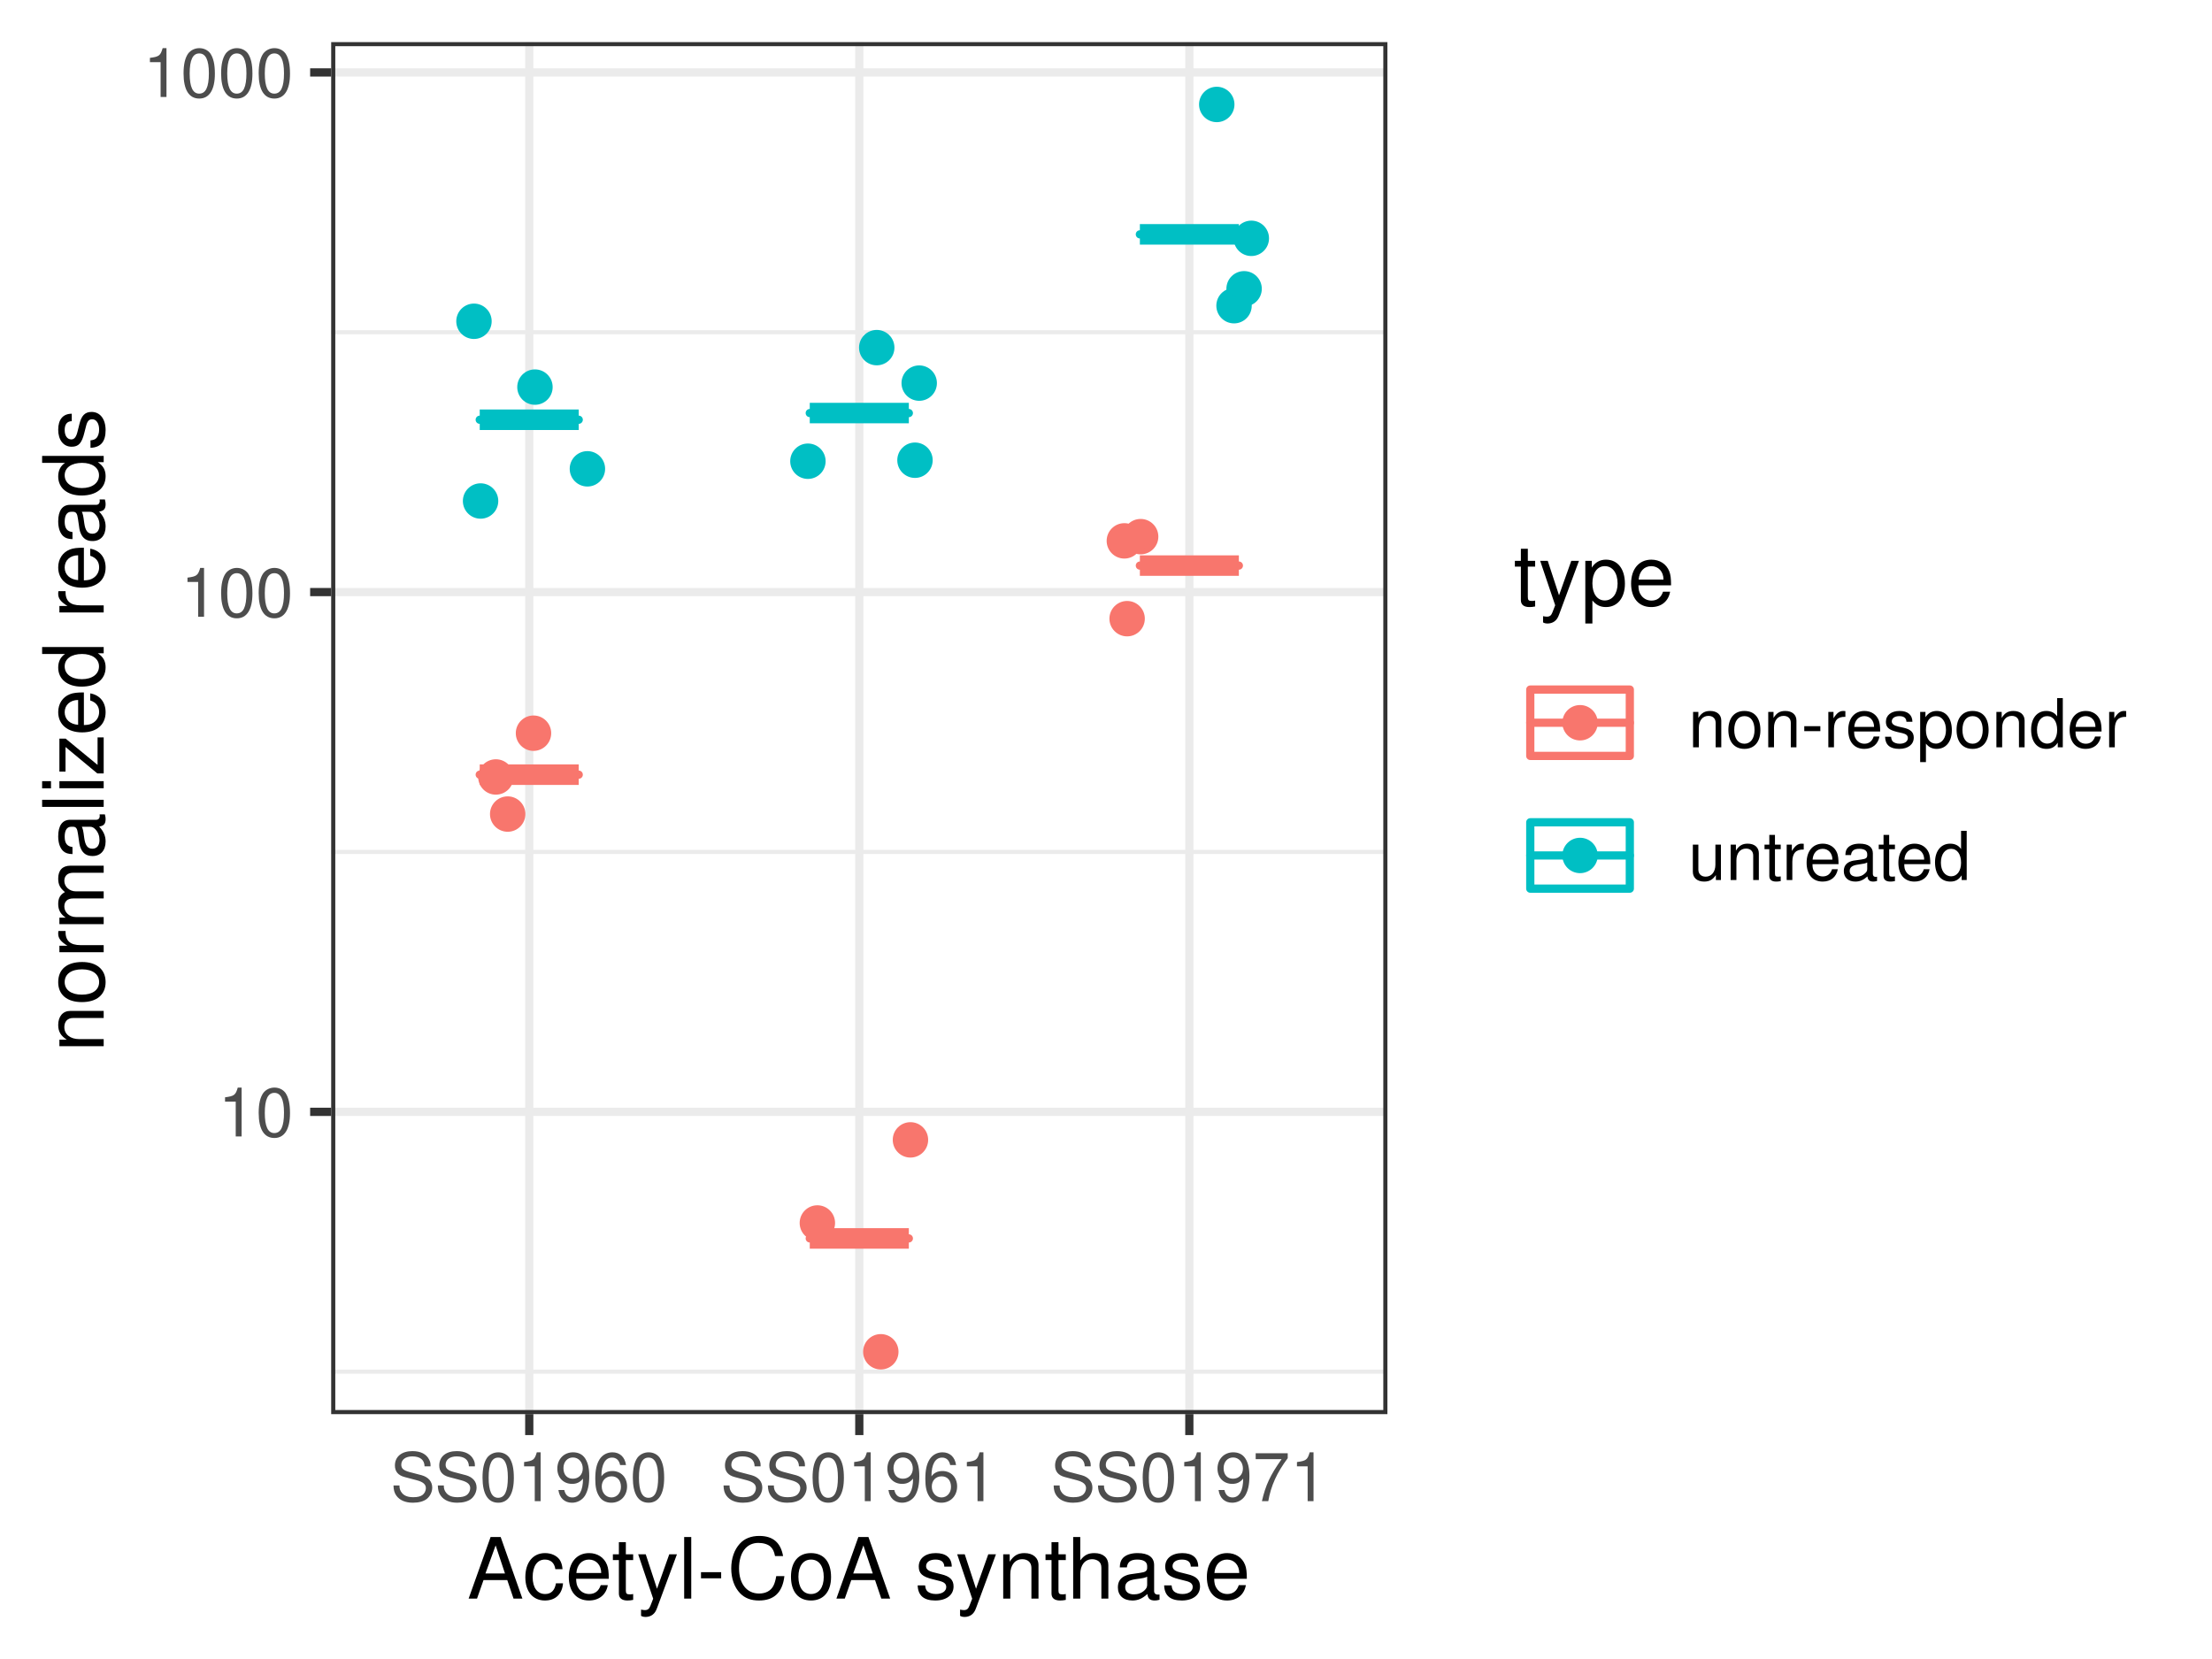
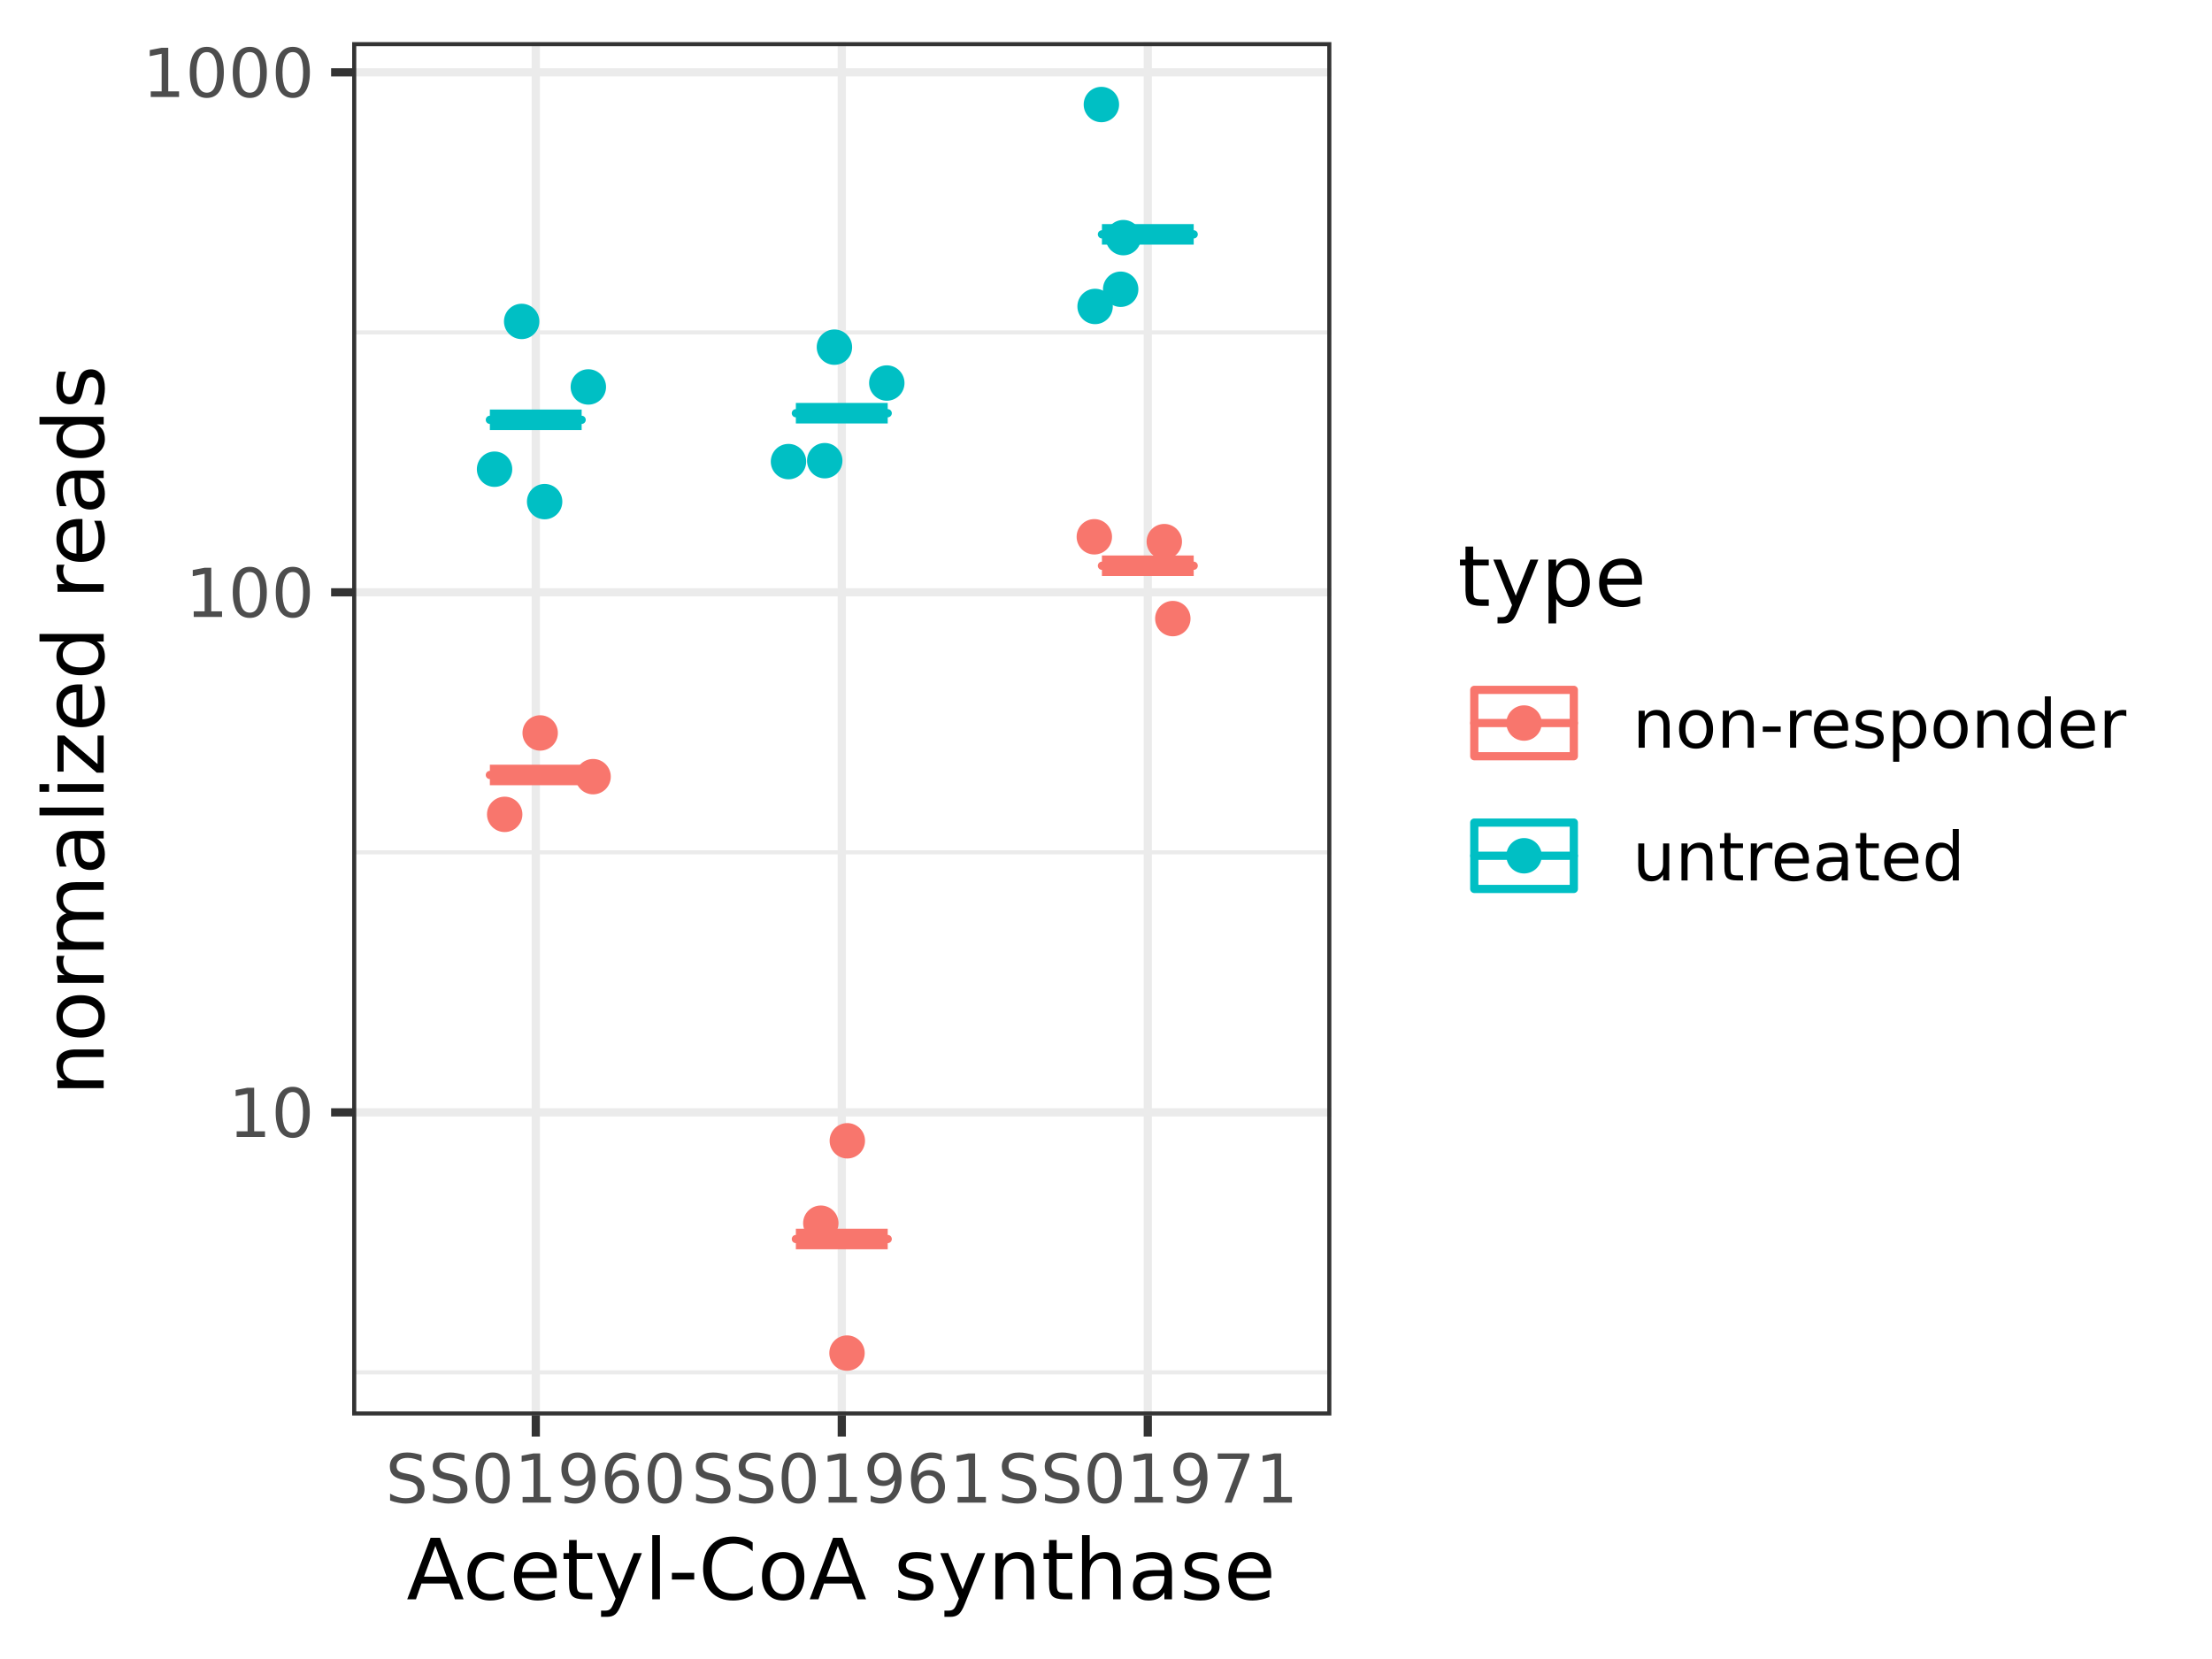
<svg xmlns="http://www.w3.org/2000/svg" viewBox="0 0 288.00 216.00">
  <defs>
    <style type="text/css">
    line, polyline, polygon, path, rect, circle {
      fill: none;
      stroke: #000000;
      stroke-linecap: round;
      stroke-linejoin: round;
      stroke-miterlimit: 10.00;
    }
  </style>
  </defs>
  <rect width="100%" height="100%" style="stroke: none; fill: #FFFFFF;" />
-   <rect x="0.00" y="0" width="288.00" height="216.00" style="stroke-width: 1.07; stroke: #FFFFFF; fill: #FFFFFF;" />
+   <rect x="0.00" y="0.00" width="288.00" height="216.00" style="stroke-width: 1.07; stroke: #FFFFFF; fill: #FFFFFF;" />
  <defs>
-     <clipPath id="cpNDMuMTJ8MTgwLjY0fDE4NC4xMXw1LjQ4">
-       <rect x="43.12" y="5.48" width="137.52" height="178.64" />
+     <clipPath id="cpNDUuODV8MTczLjM1fDE4NC4zMHw1LjQ4">
+       <rect x="45.85" y="5.48" width="127.49" height="178.82" />
    </clipPath>
  </defs>
-   <rect x="43.12" y="5.48" width="137.52" height="178.64" style="stroke-width: 1.07; stroke: none; fill: #FFFFFF;" clip-path="url(#cpNDMuMTJ8MTgwLjY0fDE4NC4xMXw1LjQ4)" />
-   <polyline points="43.12,178.59 180.64,178.59 " style="stroke-width: 0.53; stroke: #EBEBEB; stroke-linecap: butt;" clip-path="url(#cpNDMuMTJ8MTgwLjY0fDE4NC4xMXw1LjQ4)" />
-   <polyline points="43.12,110.92 180.64,110.92 " style="stroke-width: 0.53; stroke: #EBEBEB; stroke-linecap: butt;" clip-path="url(#cpNDMuMTJ8MTgwLjY0fDE4NC4xMXw1LjQ4)" />
-   <polyline points="43.12,43.26 180.64,43.26 " style="stroke-width: 0.53; stroke: #EBEBEB; stroke-linecap: butt;" clip-path="url(#cpNDMuMTJ8MTgwLjY0fDE4NC4xMXw1LjQ4)" />
-   <polyline points="43.12,144.76 180.64,144.76 " style="stroke-width: 1.07; stroke: #EBEBEB; stroke-linecap: butt;" clip-path="url(#cpNDMuMTJ8MTgwLjY0fDE4NC4xMXw1LjQ4)" />
-   <polyline points="43.12,77.09 180.64,77.09 " style="stroke-width: 1.07; stroke: #EBEBEB; stroke-linecap: butt;" clip-path="url(#cpNDMuMTJ8MTgwLjY0fDE4NC4xMXw1LjQ4)" />
-   <polyline points="43.12,9.43 180.64,9.43 " style="stroke-width: 1.07; stroke: #EBEBEB; stroke-linecap: butt;" clip-path="url(#cpNDMuMTJ8MTgwLjY0fDE4NC4xMXw1LjQ4)" />
-   <polyline points="68.91,184.11 68.91,5.48 " style="stroke-width: 1.07; stroke: #EBEBEB; stroke-linecap: butt;" clip-path="url(#cpNDMuMTJ8MTgwLjY0fDE4NC4xMXw1LjQ4)" />
-   <polyline points="111.88,184.11 111.88,5.48 " style="stroke-width: 1.07; stroke: #EBEBEB; stroke-linecap: butt;" clip-path="url(#cpNDMuMTJ8MTgwLjY0fDE4NC4xMXw1LjQ4)" />
-   <polyline points="154.85,184.11 154.85,5.48 " style="stroke-width: 1.07; stroke: #EBEBEB; stroke-linecap: butt;" clip-path="url(#cpNDMuMTJ8MTgwLjY0fDE4NC4xMXw1LjQ4)" />
-   <circle cx="106.42" cy="159.23" r="1.95" style="stroke-width: 0.71; stroke: #F8766D; fill: #F8766D;" clip-path="url(#cpNDMuMTJ8MTgwLjY0fDE4NC4xMXw1LjQ4)" />
-   <circle cx="148.51" cy="69.87" r="1.95" style="stroke-width: 0.71; stroke: #F8766D; fill: #F8766D;" clip-path="url(#cpNDMuMTJ8MTgwLjY0fDE4NC4xMXw1LjQ4)" />
-   <circle cx="69.46" cy="95.46" r="1.95" style="stroke-width: 0.71; stroke: #F8766D; fill: #F8766D;" clip-path="url(#cpNDMuMTJ8MTgwLjY0fDE4NC4xMXw1LjQ4)" />
-   <circle cx="114.15" cy="45.26" r="1.95" style="stroke-width: 0.71; stroke: #00BFC4; fill: #00BFC4;" clip-path="url(#cpNDMuMTJ8MTgwLjY0fDE4NC4xMXw1LjQ4)" />
-   <circle cx="158.42" cy="13.60" r="1.95" style="stroke-width: 0.71; stroke: #00BFC4; fill: #00BFC4;" clip-path="url(#cpNDMuMTJ8MTgwLjY0fDE4NC4xMXw1LjQ4)" />
-   <circle cx="61.71" cy="41.83" r="1.95" style="stroke-width: 0.71; stroke: #00BFC4; fill: #00BFC4;" clip-path="url(#cpNDMuMTJ8MTgwLjY0fDE4NC4xMXw1LjQ4)" />
-   <circle cx="105.19" cy="60.05" r="1.95" style="stroke-width: 0.71; stroke: #00BFC4; fill: #00BFC4;" clip-path="url(#cpNDMuMTJ8MTgwLjY0fDE4NC4xMXw1LjQ4)" />
-   <circle cx="162.92" cy="31.03" r="1.95" style="stroke-width: 0.71; stroke: #00BFC4; fill: #00BFC4;" clip-path="url(#cpNDMuMTJ8MTgwLjY0fDE4NC4xMXw1LjQ4)" />
-   <circle cx="76.48" cy="61.04" r="1.95" style="stroke-width: 0.71; stroke: #00BFC4; fill: #00BFC4;" clip-path="url(#cpNDMuMTJ8MTgwLjY0fDE4NC4xMXw1LjQ4)" />
-   <circle cx="114.68" cy="176.00" r="1.95" style="stroke-width: 0.71; stroke: #F8766D; fill: #F8766D;" clip-path="url(#cpNDMuMTJ8MTgwLjY0fDE4NC4xMXw1LjQ4)" />
-   <circle cx="146.75" cy="80.55" r="1.95" style="stroke-width: 0.71; stroke: #F8766D; fill: #F8766D;" clip-path="url(#cpNDMuMTJ8MTgwLjY0fDE4NC4xMXw1LjQ4)" />
-   <circle cx="66.10" cy="105.99" r="1.95" style="stroke-width: 0.71; stroke: #F8766D; fill: #F8766D;" clip-path="url(#cpNDMuMTJ8MTgwLjY0fDE4NC4xMXw1LjQ4)" />
-   <circle cx="118.54" cy="148.41" r="1.95" style="stroke-width: 0.71; stroke: #F8766D; fill: #F8766D;" clip-path="url(#cpNDMuMTJ8MTgwLjY0fDE4NC4xMXw1LjQ4)" />
-   <circle cx="146.39" cy="70.42" r="1.95" style="stroke-width: 0.71; stroke: #F8766D; fill: #F8766D;" clip-path="url(#cpNDMuMTJ8MTgwLjY0fDE4NC4xMXw1LjQ4)" />
-   <circle cx="64.56" cy="101.16" r="1.95" style="stroke-width: 0.71; stroke: #F8766D; fill: #F8766D;" clip-path="url(#cpNDMuMTJ8MTgwLjY0fDE4NC4xMXw1LjQ4)" />
-   <circle cx="119.13" cy="59.92" r="1.95" style="stroke-width: 0.71; stroke: #00BFC4; fill: #00BFC4;" clip-path="url(#cpNDMuMTJ8MTgwLjY0fDE4NC4xMXw1LjQ4)" />
-   <circle cx="160.67" cy="39.80" r="1.95" style="stroke-width: 0.71; stroke: #00BFC4; fill: #00BFC4;" clip-path="url(#cpNDMuMTJ8MTgwLjY0fDE4NC4xMXw1LjQ4)" />
-   <circle cx="62.57" cy="65.23" r="1.95" style="stroke-width: 0.71; stroke: #00BFC4; fill: #00BFC4;" clip-path="url(#cpNDMuMTJ8MTgwLjY0fDE4NC4xMXw1LjQ4)" />
-   <circle cx="119.68" cy="49.88" r="1.95" style="stroke-width: 0.71; stroke: #00BFC4; fill: #00BFC4;" clip-path="url(#cpNDMuMTJ8MTgwLjY0fDE4NC4xMXw1LjQ4)" />
-   <circle cx="161.98" cy="37.60" r="1.95" style="stroke-width: 0.71; stroke: #00BFC4; fill: #00BFC4;" clip-path="url(#cpNDMuMTJ8MTgwLjY0fDE4NC4xMXw1LjQ4)" />
-   <circle cx="69.65" cy="50.40" r="1.95" style="stroke-width: 0.71; stroke: #00BFC4; fill: #00BFC4;" clip-path="url(#cpNDMuMTJ8MTgwLjY0fDE4NC4xMXw1LjQ4)" />
-   <polyline points="62.46,100.86 62.46,100.86 75.35,100.86 75.35,100.86 62.46,100.86 62.46,100.86 " style="stroke-width: 1.07; stroke: #F8766D;" clip-path="url(#cpNDMuMTJ8MTgwLjY0fDE4NC4xMXw1LjQ4)" />
-   <polyline points="62.46,54.65 62.46,54.65 75.35,54.65 75.35,54.65 62.46,54.65 62.46,54.65 " style="stroke-width: 1.07; stroke: #00BFC4;" clip-path="url(#cpNDMuMTJ8MTgwLjY0fDE4NC4xMXw1LjQ4)" />
-   <polyline points="105.43,161.24 105.43,161.24 118.33,161.24 118.33,161.24 105.43,161.24 105.43,161.24 " style="stroke-width: 1.07; stroke: #F8766D;" clip-path="url(#cpNDMuMTJ8MTgwLjY0fDE4NC4xMXw1LjQ4)" />
-   <polyline points="105.43,53.78 105.43,53.78 118.33,53.78 118.33,53.78 105.43,53.78 105.43,53.78 " style="stroke-width: 1.07; stroke: #00BFC4;" clip-path="url(#cpNDMuMTJ8MTgwLjY0fDE4NC4xMXw1LjQ4)" />
-   <polyline points="148.41,73.64 148.41,73.64 161.30,73.64 161.30,73.64 148.41,73.64 148.41,73.64 " style="stroke-width: 1.07; stroke: #F8766D;" clip-path="url(#cpNDMuMTJ8MTgwLjY0fDE4NC4xMXw1LjQ4)" />
-   <polyline points="148.41,30.51 148.41,30.51 161.30,30.51 161.30,30.51 148.41,30.51 148.41,30.51 " style="stroke-width: 1.07; stroke: #00BFC4;" clip-path="url(#cpNDMuMTJ8MTgwLjY0fDE4NC4xMXw1LjQ4)" />
-   <line x1="62.46" y1="100.86" x2="75.35" y2="100.86" style="stroke-width: 2.67; stroke: #F8766D; stroke-linecap: butt;" clip-path="url(#cpNDMuMTJ8MTgwLjY0fDE4NC4xMXw1LjQ4)" />
-   <line x1="62.46" y1="54.65" x2="75.35" y2="54.65" style="stroke-width: 2.67; stroke: #00BFC4; stroke-linecap: butt;" clip-path="url(#cpNDMuMTJ8MTgwLjY0fDE4NC4xMXw1LjQ4)" />
-   <line x1="105.43" y1="161.24" x2="118.33" y2="161.24" style="stroke-width: 2.67; stroke: #F8766D; stroke-linecap: butt;" clip-path="url(#cpNDMuMTJ8MTgwLjY0fDE4NC4xMXw1LjQ4)" />
-   <line x1="105.43" y1="53.78" x2="118.33" y2="53.78" style="stroke-width: 2.67; stroke: #00BFC4; stroke-linecap: butt;" clip-path="url(#cpNDMuMTJ8MTgwLjY0fDE4NC4xMXw1LjQ4)" />
-   <line x1="148.41" y1="73.64" x2="161.30" y2="73.64" style="stroke-width: 2.67; stroke: #F8766D; stroke-linecap: butt;" clip-path="url(#cpNDMuMTJ8MTgwLjY0fDE4NC4xMXw1LjQ4)" />
-   <line x1="148.41" y1="30.51" x2="161.30" y2="30.51" style="stroke-width: 2.67; stroke: #00BFC4; stroke-linecap: butt;" clip-path="url(#cpNDMuMTJ8MTgwLjY0fDE4NC4xMXw1LjQ4)" />
-   <rect x="43.12" y="5.48" width="137.52" height="178.64" style="stroke-width: 1.07; stroke: #333333;" clip-path="url(#cpNDMuMTJ8MTgwLjY0fDE4NC4xMXw1LjQ4)" />
+   <rect x="45.85" y="5.48" width="127.49" height="178.82" style="stroke-width: 1.07; stroke: none; fill: #FFFFFF;" clip-path="url(#cpNDUuODV8MTczLjM1fDE4NC4zMHw1LjQ4)" />
+   <polyline points="45.85,178.68 173.35,178.68 " style="stroke-width: 0.53; stroke: #EBEBEB; stroke-linecap: butt;" clip-path="url(#cpNDUuODV8MTczLjM1fDE4NC4zMHw1LjQ4)" />
+   <polyline points="45.85,110.97 173.35,110.97 " style="stroke-width: 0.53; stroke: #EBEBEB; stroke-linecap: butt;" clip-path="url(#cpNDUuODV8MTczLjM1fDE4NC4zMHw1LjQ4)" />
+   <polyline points="45.85,43.27 173.35,43.27 " style="stroke-width: 0.53; stroke: #EBEBEB; stroke-linecap: butt;" clip-path="url(#cpNDUuODV8MTczLjM1fDE4NC4zMHw1LjQ4)" />
+   <polyline points="45.85,144.83 173.35,144.83 " style="stroke-width: 1.07; stroke: #EBEBEB; stroke-linecap: butt;" clip-path="url(#cpNDUuODV8MTczLjM1fDE4NC4zMHw1LjQ4)" />
+   <polyline points="45.85,77.12 173.35,77.12 " style="stroke-width: 1.07; stroke: #EBEBEB; stroke-linecap: butt;" clip-path="url(#cpNDUuODV8MTczLjM1fDE4NC4zMHw1LjQ4)" />
+   <polyline points="45.85,9.42 173.35,9.42 " style="stroke-width: 1.07; stroke: #EBEBEB; stroke-linecap: butt;" clip-path="url(#cpNDUuODV8MTczLjM1fDE4NC4zMHw1LjQ4)" />
+   <polyline points="69.76,184.30 69.76,5.48 " style="stroke-width: 1.07; stroke: #EBEBEB; stroke-linecap: butt;" clip-path="url(#cpNDUuODV8MTczLjM1fDE4NC4zMHw1LjQ4)" />
+   <polyline points="109.60,184.30 109.60,5.48 " style="stroke-width: 1.07; stroke: #EBEBEB; stroke-linecap: butt;" clip-path="url(#cpNDUuODV8MTczLjM1fDE4NC4zMHw1LjQ4)" />
+   <polyline points="149.44,184.30 149.44,5.48 " style="stroke-width: 1.07; stroke: #EBEBEB; stroke-linecap: butt;" clip-path="url(#cpNDUuODV8MTczLjM1fDE4NC4zMHw1LjQ4)" />
+   <circle cx="106.87" cy="159.26" r="1.95" style="stroke-width: 0.71; stroke: #F8766D; fill: #F8766D;" clip-path="url(#cpNDUuODV8MTczLjM1fDE4NC4zMHw1LjQ4)" />
+   <circle cx="142.48" cy="69.89" r="1.95" style="stroke-width: 0.71; stroke: #F8766D; fill: #F8766D;" clip-path="url(#cpNDUuODV8MTczLjM1fDE4NC4zMHw1LjQ4)" />
+   <circle cx="70.33" cy="95.43" r="1.95" style="stroke-width: 0.71; stroke: #F8766D; fill: #F8766D;" clip-path="url(#cpNDUuODV8MTczLjM1fDE4NC4zMHw1LjQ4)" />
+   <circle cx="108.64" cy="45.20" r="1.95" style="stroke-width: 0.71; stroke: #00BFC4; fill: #00BFC4;" clip-path="url(#cpNDUuODV8MTczLjM1fDE4NC4zMHw1LjQ4)" />
+   <circle cx="143.40" cy="13.61" r="1.95" style="stroke-width: 0.71; stroke: #00BFC4; fill: #00BFC4;" clip-path="url(#cpNDUuODV8MTczLjM1fDE4NC4zMHw1LjQ4)" />
+   <circle cx="67.92" cy="41.85" r="1.95" style="stroke-width: 0.71; stroke: #00BFC4; fill: #00BFC4;" clip-path="url(#cpNDUuODV8MTczLjM1fDE4NC4zMHw1LjQ4)" />
+   <circle cx="102.66" cy="60.10" r="1.95" style="stroke-width: 0.71; stroke: #00BFC4; fill: #00BFC4;" clip-path="url(#cpNDUuODV8MTczLjM1fDE4NC4zMHw1LjQ4)" />
+   <circle cx="146.26" cy="30.94" r="1.95" style="stroke-width: 0.71; stroke: #00BFC4; fill: #00BFC4;" clip-path="url(#cpNDUuODV8MTczLjM1fDE4NC4zMHw1LjQ4)" />
+   <circle cx="64.39" cy="61.09" r="1.95" style="stroke-width: 0.71; stroke: #00BFC4; fill: #00BFC4;" clip-path="url(#cpNDUuODV8MTczLjM1fDE4NC4zMHw1LjQ4)" />
+   <circle cx="110.28" cy="176.17" r="1.95" style="stroke-width: 0.71; stroke: #F8766D; fill: #F8766D;" clip-path="url(#cpNDUuODV8MTczLjM1fDE4NC4zMHw1LjQ4)" />
+   <circle cx="152.70" cy="80.54" r="1.95" style="stroke-width: 0.71; stroke: #F8766D; fill: #F8766D;" clip-path="url(#cpNDUuODV8MTczLjM1fDE4NC4zMHw1LjQ4)" />
+   <circle cx="65.71" cy="106.03" r="1.95" style="stroke-width: 0.71; stroke: #F8766D; fill: #F8766D;" clip-path="url(#cpNDUuODV8MTczLjM1fDE4NC4zMHw1LjQ4)" />
+   <circle cx="110.32" cy="148.53" r="1.95" style="stroke-width: 0.71; stroke: #F8766D; fill: #F8766D;" clip-path="url(#cpNDUuODV8MTczLjM1fDE4NC4zMHw1LjQ4)" />
+   <circle cx="151.59" cy="70.52" r="1.95" style="stroke-width: 0.71; stroke: #F8766D; fill: #F8766D;" clip-path="url(#cpNDUuODV8MTczLjM1fDE4NC4zMHw1LjQ4)" />
+   <circle cx="77.22" cy="101.12" r="1.95" style="stroke-width: 0.71; stroke: #F8766D; fill: #F8766D;" clip-path="url(#cpNDUuODV8MTczLjM1fDE4NC4zMHw1LjQ4)" />
+   <circle cx="107.38" cy="59.98" r="1.95" style="stroke-width: 0.71; stroke: #00BFC4; fill: #00BFC4;" clip-path="url(#cpNDUuODV8MTczLjM1fDE4NC4zMHw1LjQ4)" />
+   <circle cx="142.58" cy="39.90" r="1.95" style="stroke-width: 0.71; stroke: #00BFC4; fill: #00BFC4;" clip-path="url(#cpNDUuODV8MTczLjM1fDE4NC4zMHw1LjQ4)" />
+   <circle cx="70.91" cy="65.31" r="1.95" style="stroke-width: 0.71; stroke: #00BFC4; fill: #00BFC4;" clip-path="url(#cpNDUuODV8MTczLjM1fDE4NC4zMHw1LjQ4)" />
+   <circle cx="115.46" cy="49.87" r="1.95" style="stroke-width: 0.71; stroke: #00BFC4; fill: #00BFC4;" clip-path="url(#cpNDUuODV8MTczLjM1fDE4NC4zMHw1LjQ4)" />
+   <circle cx="145.91" cy="37.66" r="1.95" style="stroke-width: 0.71; stroke: #00BFC4; fill: #00BFC4;" clip-path="url(#cpNDUuODV8MTczLjM1fDE4NC4zMHw1LjQ4)" />
+   <circle cx="76.60" cy="50.38" r="1.95" style="stroke-width: 0.71; stroke: #00BFC4; fill: #00BFC4;" clip-path="url(#cpNDUuODV8MTczLjM1fDE4NC4zMHw1LjQ4)" />
+   <polyline points="63.78,100.90 63.78,100.90 75.73,100.90 75.73,100.90 63.78,100.90 63.78,100.90 " style="stroke-width: 1.07; stroke: #F8766D;" clip-path="url(#cpNDUuODV8MTczLjM1fDE4NC4zMHw1LjQ4)" />
+   <polyline points="63.78,54.66 63.78,54.66 75.73,54.66 75.73,54.66 63.78,54.66 63.78,54.66 " style="stroke-width: 1.07; stroke: #00BFC4;" clip-path="url(#cpNDUuODV8MTczLjM1fDE4NC4zMHw1LjQ4)" />
+   <polyline points="103.62,161.32 103.62,161.32 115.58,161.32 115.58,161.32 103.62,161.32 103.62,161.32 " style="stroke-width: 1.07; stroke: #F8766D;" clip-path="url(#cpNDUuODV8MTczLjM1fDE4NC4zMHw1LjQ4)" />
+   <polyline points="103.62,53.80 103.62,53.80 115.58,53.80 115.58,53.80 103.62,53.80 103.62,53.80 " style="stroke-width: 1.07; stroke: #00BFC4;" clip-path="url(#cpNDUuODV8MTczLjM1fDE4NC4zMHw1LjQ4)" />
+   <polyline points="143.47,73.66 143.47,73.66 155.42,73.66 155.42,73.66 143.47,73.66 143.47,73.66 " style="stroke-width: 1.07; stroke: #F8766D;" clip-path="url(#cpNDUuODV8MTczLjM1fDE4NC4zMHw1LjQ4)" />
+   <polyline points="143.47,30.51 143.47,30.51 155.42,30.51 155.42,30.51 143.47,30.51 143.47,30.51 " style="stroke-width: 1.07; stroke: #00BFC4;" clip-path="url(#cpNDUuODV8MTczLjM1fDE4NC4zMHw1LjQ4)" />
+   <line x1="63.78" y1="100.90" x2="75.73" y2="100.90" style="stroke-width: 2.67; stroke: #F8766D; stroke-linecap: butt;" clip-path="url(#cpNDUuODV8MTczLjM1fDE4NC4zMHw1LjQ4)" />
+   <line x1="63.78" y1="54.66" x2="75.73" y2="54.66" style="stroke-width: 2.67; stroke: #00BFC4; stroke-linecap: butt;" clip-path="url(#cpNDUuODV8MTczLjM1fDE4NC4zMHw1LjQ4)" />
+   <line x1="103.62" y1="161.32" x2="115.58" y2="161.32" style="stroke-width: 2.67; stroke: #F8766D; stroke-linecap: butt;" clip-path="url(#cpNDUuODV8MTczLjM1fDE4NC4zMHw1LjQ4)" />
+   <line x1="103.62" y1="53.80" x2="115.58" y2="53.80" style="stroke-width: 2.67; stroke: #00BFC4; stroke-linecap: butt;" clip-path="url(#cpNDUuODV8MTczLjM1fDE4NC4zMHw1LjQ4)" />
+   <line x1="143.47" y1="73.66" x2="155.42" y2="73.66" style="stroke-width: 2.67; stroke: #F8766D; stroke-linecap: butt;" clip-path="url(#cpNDUuODV8MTczLjM1fDE4NC4zMHw1LjQ4)" />
+   <line x1="143.47" y1="30.51" x2="155.42" y2="30.51" style="stroke-width: 2.67; stroke: #00BFC4; stroke-linecap: butt;" clip-path="url(#cpNDUuODV8MTczLjM1fDE4NC4zMHw1LjQ4)" />
+   <rect x="45.85" y="5.48" width="127.49" height="178.82" style="stroke-width: 1.07; stroke: #333333;" clip-path="url(#cpNDUuODV8MTczLjM1fDE4NC4zMHw1LjQ4)" />
  <defs>
    <clipPath id="cpMC4wMHwyODguMDB8MjE2LjAwfDAuMDA=">
      <rect x="0.00" y="0.00" width="288.00" height="216.00" />
    </clipPath>
  </defs>
  <g clip-path="url(#cpMC4wMHwyODguMDB8MjE2LjAwfDAuMDA=)">
-     <text x="28.41" y="147.96" style="font-size: 8.80px; fill: #4D4D4D; font-family: Nimbus Sans L;" textLength="9.78px" lengthAdjust="spacingAndGlyphs">10</text>
+     <text x="29.72" y="148.03" style="font-size: 8.80px; fill: #4D4D4D; font-family: DejaVu Sans;" textLength="11.20px" lengthAdjust="spacingAndGlyphs">10</text>
  </g>
  <g clip-path="url(#cpMC4wMHwyODguMDB8MjE2LjAwfDAuMDA=)">
-     <text x="23.52" y="80.30" style="font-size: 8.80px; fill: #4D4D4D; font-family: Nimbus Sans L;" textLength="14.67px" lengthAdjust="spacingAndGlyphs">100</text>
+     <text x="24.13" y="80.33" style="font-size: 8.80px; fill: #4D4D4D; font-family: DejaVu Sans;" textLength="16.80px" lengthAdjust="spacingAndGlyphs">100</text>
  </g>
  <g clip-path="url(#cpMC4wMHwyODguMDB8MjE2LjAwfDAuMDA=)">
-     <text x="18.63" y="12.63" style="font-size: 8.80px; fill: #4D4D4D; font-family: Nimbus Sans L;" textLength="19.56px" lengthAdjust="spacingAndGlyphs">1000</text>
+     <text x="18.53" y="12.63" style="font-size: 8.80px; fill: #4D4D4D; font-family: DejaVu Sans;" textLength="22.40px" lengthAdjust="spacingAndGlyphs">1000</text>
  </g>
-   <polyline points="40.38,144.76 43.12,144.76 " style="stroke-width: 1.07; stroke: #333333; stroke-linecap: butt;" clip-path="url(#cpMC4wMHwyODguMDB8MjE2LjAwfDAuMDA=)" />
-   <polyline points="40.38,77.09 43.12,77.09 " style="stroke-width: 1.07; stroke: #333333; stroke-linecap: butt;" clip-path="url(#cpMC4wMHwyODguMDB8MjE2LjAwfDAuMDA=)" />
-   <polyline points="40.38,9.43 43.12,9.43 " style="stroke-width: 1.07; stroke: #333333; stroke-linecap: butt;" clip-path="url(#cpMC4wMHwyODguMDB8MjE2LjAwfDAuMDA=)" />
-   <polyline points="68.91,186.85 68.91,184.11 " style="stroke-width: 1.07; stroke: #333333; stroke-linecap: butt;" clip-path="url(#cpMC4wMHwyODguMDB8MjE2LjAwfDAuMDA=)" />
-   <polyline points="111.88,186.85 111.88,184.11 " style="stroke-width: 1.07; stroke: #333333; stroke-linecap: butt;" clip-path="url(#cpMC4wMHwyODguMDB8MjE2LjAwfDAuMDA=)" />
-   <polyline points="154.85,186.85 154.85,184.11 " style="stroke-width: 1.07; stroke: #333333; stroke-linecap: butt;" clip-path="url(#cpMC4wMHwyODguMDB8MjE2LjAwfDAuMDA=)" />
+   <polyline points="43.11,144.83 45.85,144.83 " style="stroke-width: 1.07; stroke: #333333; stroke-linecap: butt;" clip-path="url(#cpMC4wMHwyODguMDB8MjE2LjAwfDAuMDA=)" />
+   <polyline points="43.11,77.12 45.85,77.12 " style="stroke-width: 1.07; stroke: #333333; stroke-linecap: butt;" clip-path="url(#cpMC4wMHwyODguMDB8MjE2LjAwfDAuMDA=)" />
+   <polyline points="43.11,9.42 45.85,9.42 " style="stroke-width: 1.07; stroke: #333333; stroke-linecap: butt;" clip-path="url(#cpMC4wMHwyODguMDB8MjE2LjAwfDAuMDA=)" />
+   <polyline points="69.76,187.04 69.76,184.30 " style="stroke-width: 1.07; stroke: #333333; stroke-linecap: butt;" clip-path="url(#cpMC4wMHwyODguMDB8MjE2LjAwfDAuMDA=)" />
+   <polyline points="109.60,187.04 109.60,184.30 " style="stroke-width: 1.07; stroke: #333333; stroke-linecap: butt;" clip-path="url(#cpMC4wMHwyODguMDB8MjE2LjAwfDAuMDA=)" />
+   <polyline points="149.44,187.04 149.44,184.30 " style="stroke-width: 1.07; stroke: #333333; stroke-linecap: butt;" clip-path="url(#cpMC4wMHwyODguMDB8MjE2LjAwfDAuMDA=)" />
  <g clip-path="url(#cpMC4wMHwyODguMDB8MjE2LjAwfDAuMDA=)">
-     <text x="50.81" y="195.45" style="font-size: 8.80px; fill: #4D4D4D; font-family: Nimbus Sans L;" textLength="36.19px" lengthAdjust="spacingAndGlyphs">SS01960</text>
+     <text x="50.18" y="195.64" style="font-size: 8.80px; fill: #4D4D4D; font-family: DejaVu Sans;" textLength="39.17px" lengthAdjust="spacingAndGlyphs">SS01960</text>
  </g>
  <g clip-path="url(#cpMC4wMHwyODguMDB8MjE2LjAwfDAuMDA=)">
-     <text x="93.78" y="195.45" style="font-size: 8.80px; fill: #4D4D4D; font-family: Nimbus Sans L;" textLength="36.19px" lengthAdjust="spacingAndGlyphs">SS01961</text>
+     <text x="90.02" y="195.64" style="font-size: 8.80px; fill: #4D4D4D; font-family: DejaVu Sans;" textLength="39.17px" lengthAdjust="spacingAndGlyphs">SS01961</text>
  </g>
  <g clip-path="url(#cpMC4wMHwyODguMDB8MjE2LjAwfDAuMDA=)">
-     <text x="136.76" y="195.45" style="font-size: 8.80px; fill: #4D4D4D; font-family: Nimbus Sans L;" textLength="36.19px" lengthAdjust="spacingAndGlyphs">SS01971</text>
+     <text x="129.86" y="195.64" style="font-size: 8.80px; fill: #4D4D4D; font-family: DejaVu Sans;" textLength="39.17px" lengthAdjust="spacingAndGlyphs">SS01971</text>
  </g>
  <g clip-path="url(#cpMC4wMHwyODguMDB8MjE2LjAwfDAuMDA=)">
-     <text x="60.83" y="208.13" style="font-size: 11.00px; font-family: Nimbus Sans L;" textLength="102.09px" lengthAdjust="spacingAndGlyphs">Acetyl-CoA synthase</text>
+     <text x="52.92" y="208.23" style="font-size: 11.00px; font-family: DejaVu Sans;" textLength="113.36px" lengthAdjust="spacingAndGlyphs">Acetyl-CoA synthase</text>
  </g>
  <g clip-path="url(#cpMC4wMHwyODguMDB8MjE2LjAwfDAuMDA=)">
-     <text transform="translate(13.50,136.98) rotate(-90)" style="font-size: 11.00px; font-family: Nimbus Sans L;" textLength="84.36px" lengthAdjust="spacingAndGlyphs">normalized reads</text>
+     <text transform="translate(13.50,142.67) rotate(-90)" style="font-size: 11.00px; font-family: DejaVu Sans;" textLength="95.56px" lengthAdjust="spacingAndGlyphs">normalized reads</text>
  </g>
-   <rect x="191.60" y="64.09" width="90.92" height="61.40" style="stroke-width: 1.07; stroke: none; fill: #FFFFFF;" clip-path="url(#cpMC4wMHwyODguMDB8MjE2LjAwfDAuMDA=)" />
+   <rect x="184.31" y="64.24" width="98.21" height="61.31" style="stroke-width: 1.07; stroke: none; fill: #FFFFFF;" clip-path="url(#cpMC4wMHwyODguMDB8MjE2LjAwfDAuMDA=)" />
  <g clip-path="url(#cpMC4wMHwyODguMDB8MjE2LjAwfDAuMDA=)">
-     <text x="197.08" y="78.79" style="font-size: 11.00px; font-family: Nimbus Sans L;" textLength="20.79px" lengthAdjust="spacingAndGlyphs">type</text>
+     <text x="189.79" y="78.88" style="font-size: 11.00px; font-family: DejaVu Sans;" textLength="24.57px" lengthAdjust="spacingAndGlyphs">type</text>
  </g>
-   <rect x="197.08" y="85.46" width="17.28" height="17.28" style="stroke-width: 1.07; stroke: none; fill: #FFFFFF;" clip-path="url(#cpMC4wMHwyODguMDB8MjE2LjAwfDAuMDA=)" />
-   <circle cx="205.72" cy="94.10" r="1.95" style="stroke-width: 0.71; stroke: #F8766D; fill: #F8766D;" clip-path="url(#cpMC4wMHwyODguMDB8MjE2LjAwfDAuMDA=)" />
-   <rect x="199.24" y="89.78" width="12.96" height="8.64" style="stroke-width: 1.07; stroke: #F8766D;" clip-path="url(#cpMC4wMHwyODguMDB8MjE2LjAwfDAuMDA=)" />
-   <polyline points="199.24,94.10 212.20,94.10 " style="stroke-width: 1.07; stroke: #F8766D;" clip-path="url(#cpMC4wMHwyODguMDB8MjE2LjAwfDAuMDA=)" />
-   <rect x="197.08" y="102.74" width="17.28" height="17.28" style="stroke-width: 1.07; stroke: none; fill: #FFFFFF;" clip-path="url(#cpMC4wMHwyODguMDB8MjE2LjAwfDAuMDA=)" />
-   <circle cx="205.72" cy="111.38" r="1.95" style="stroke-width: 0.71; stroke: #00BFC4; fill: #00BFC4;" clip-path="url(#cpMC4wMHwyODguMDB8MjE2LjAwfDAuMDA=)" />
-   <rect x="199.24" y="107.06" width="12.96" height="8.64" style="stroke-width: 1.07; stroke: #00BFC4;" clip-path="url(#cpMC4wMHwyODguMDB8MjE2LjAwfDAuMDA=)" />
-   <polyline points="199.24,111.38 212.20,111.38 " style="stroke-width: 1.07; stroke: #00BFC4;" clip-path="url(#cpMC4wMHwyODguMDB8MjE2LjAwfDAuMDA=)" />
+   <rect x="189.79" y="85.50" width="17.28" height="17.28" style="stroke-width: 1.07; stroke: none; fill: #FFFFFF;" clip-path="url(#cpMC4wMHwyODguMDB8MjE2LjAwfDAuMDA=)" />
+   <circle cx="198.43" cy="94.14" r="1.95" style="stroke-width: 0.71; stroke: #F8766D; fill: #F8766D;" clip-path="url(#cpMC4wMHwyODguMDB8MjE2LjAwfDAuMDA=)" />
+   <rect x="191.95" y="89.82" width="12.96" height="8.64" style="stroke-width: 1.07; stroke: #F8766D;" clip-path="url(#cpMC4wMHwyODguMDB8MjE2LjAwfDAuMDA=)" />
+   <polyline points="191.95,94.14 204.91,94.14 " style="stroke-width: 1.07; stroke: #F8766D;" clip-path="url(#cpMC4wMHwyODguMDB8MjE2LjAwfDAuMDA=)" />
+   <rect x="189.79" y="102.78" width="17.28" height="17.28" style="stroke-width: 1.07; stroke: none; fill: #FFFFFF;" clip-path="url(#cpMC4wMHwyODguMDB8MjE2LjAwfDAuMDA=)" />
+   <circle cx="198.43" cy="111.42" r="1.95" style="stroke-width: 0.71; stroke: #00BFC4; fill: #00BFC4;" clip-path="url(#cpMC4wMHwyODguMDB8MjE2LjAwfDAuMDA=)" />
+   <rect x="191.95" y="107.10" width="12.96" height="8.64" style="stroke-width: 1.07; stroke: #00BFC4;" clip-path="url(#cpMC4wMHwyODguMDB8MjE2LjAwfDAuMDA=)" />
+   <polyline points="191.95,111.42 204.91,111.42 " style="stroke-width: 1.07; stroke: #00BFC4;" clip-path="url(#cpMC4wMHwyODguMDB8MjE2LjAwfDAuMDA=)" />
  <g clip-path="url(#cpMC4wMHwyODguMDB8MjE2LjAwfDAuMDA=)">
-     <text x="219.83" y="97.30" style="font-size: 8.80px; font-family: Nimbus Sans L;" textLength="57.21px" lengthAdjust="spacingAndGlyphs">non-responder</text>
+     <text x="212.55" y="97.35" style="font-size: 8.80px; font-family: DejaVu Sans;" textLength="64.50px" lengthAdjust="spacingAndGlyphs">non-responder</text>
  </g>
  <g clip-path="url(#cpMC4wMHwyODguMDB8MjE2LjAwfDAuMDA=)">
-     <text x="219.83" y="114.58" style="font-size: 8.80px; font-family: Nimbus Sans L;" textLength="37.17px" lengthAdjust="spacingAndGlyphs">untreated</text>
+     <text x="212.55" y="114.63" style="font-size: 8.80px; font-family: DejaVu Sans;" textLength="43.48px" lengthAdjust="spacingAndGlyphs">untreated</text>
  </g>
</svg>
